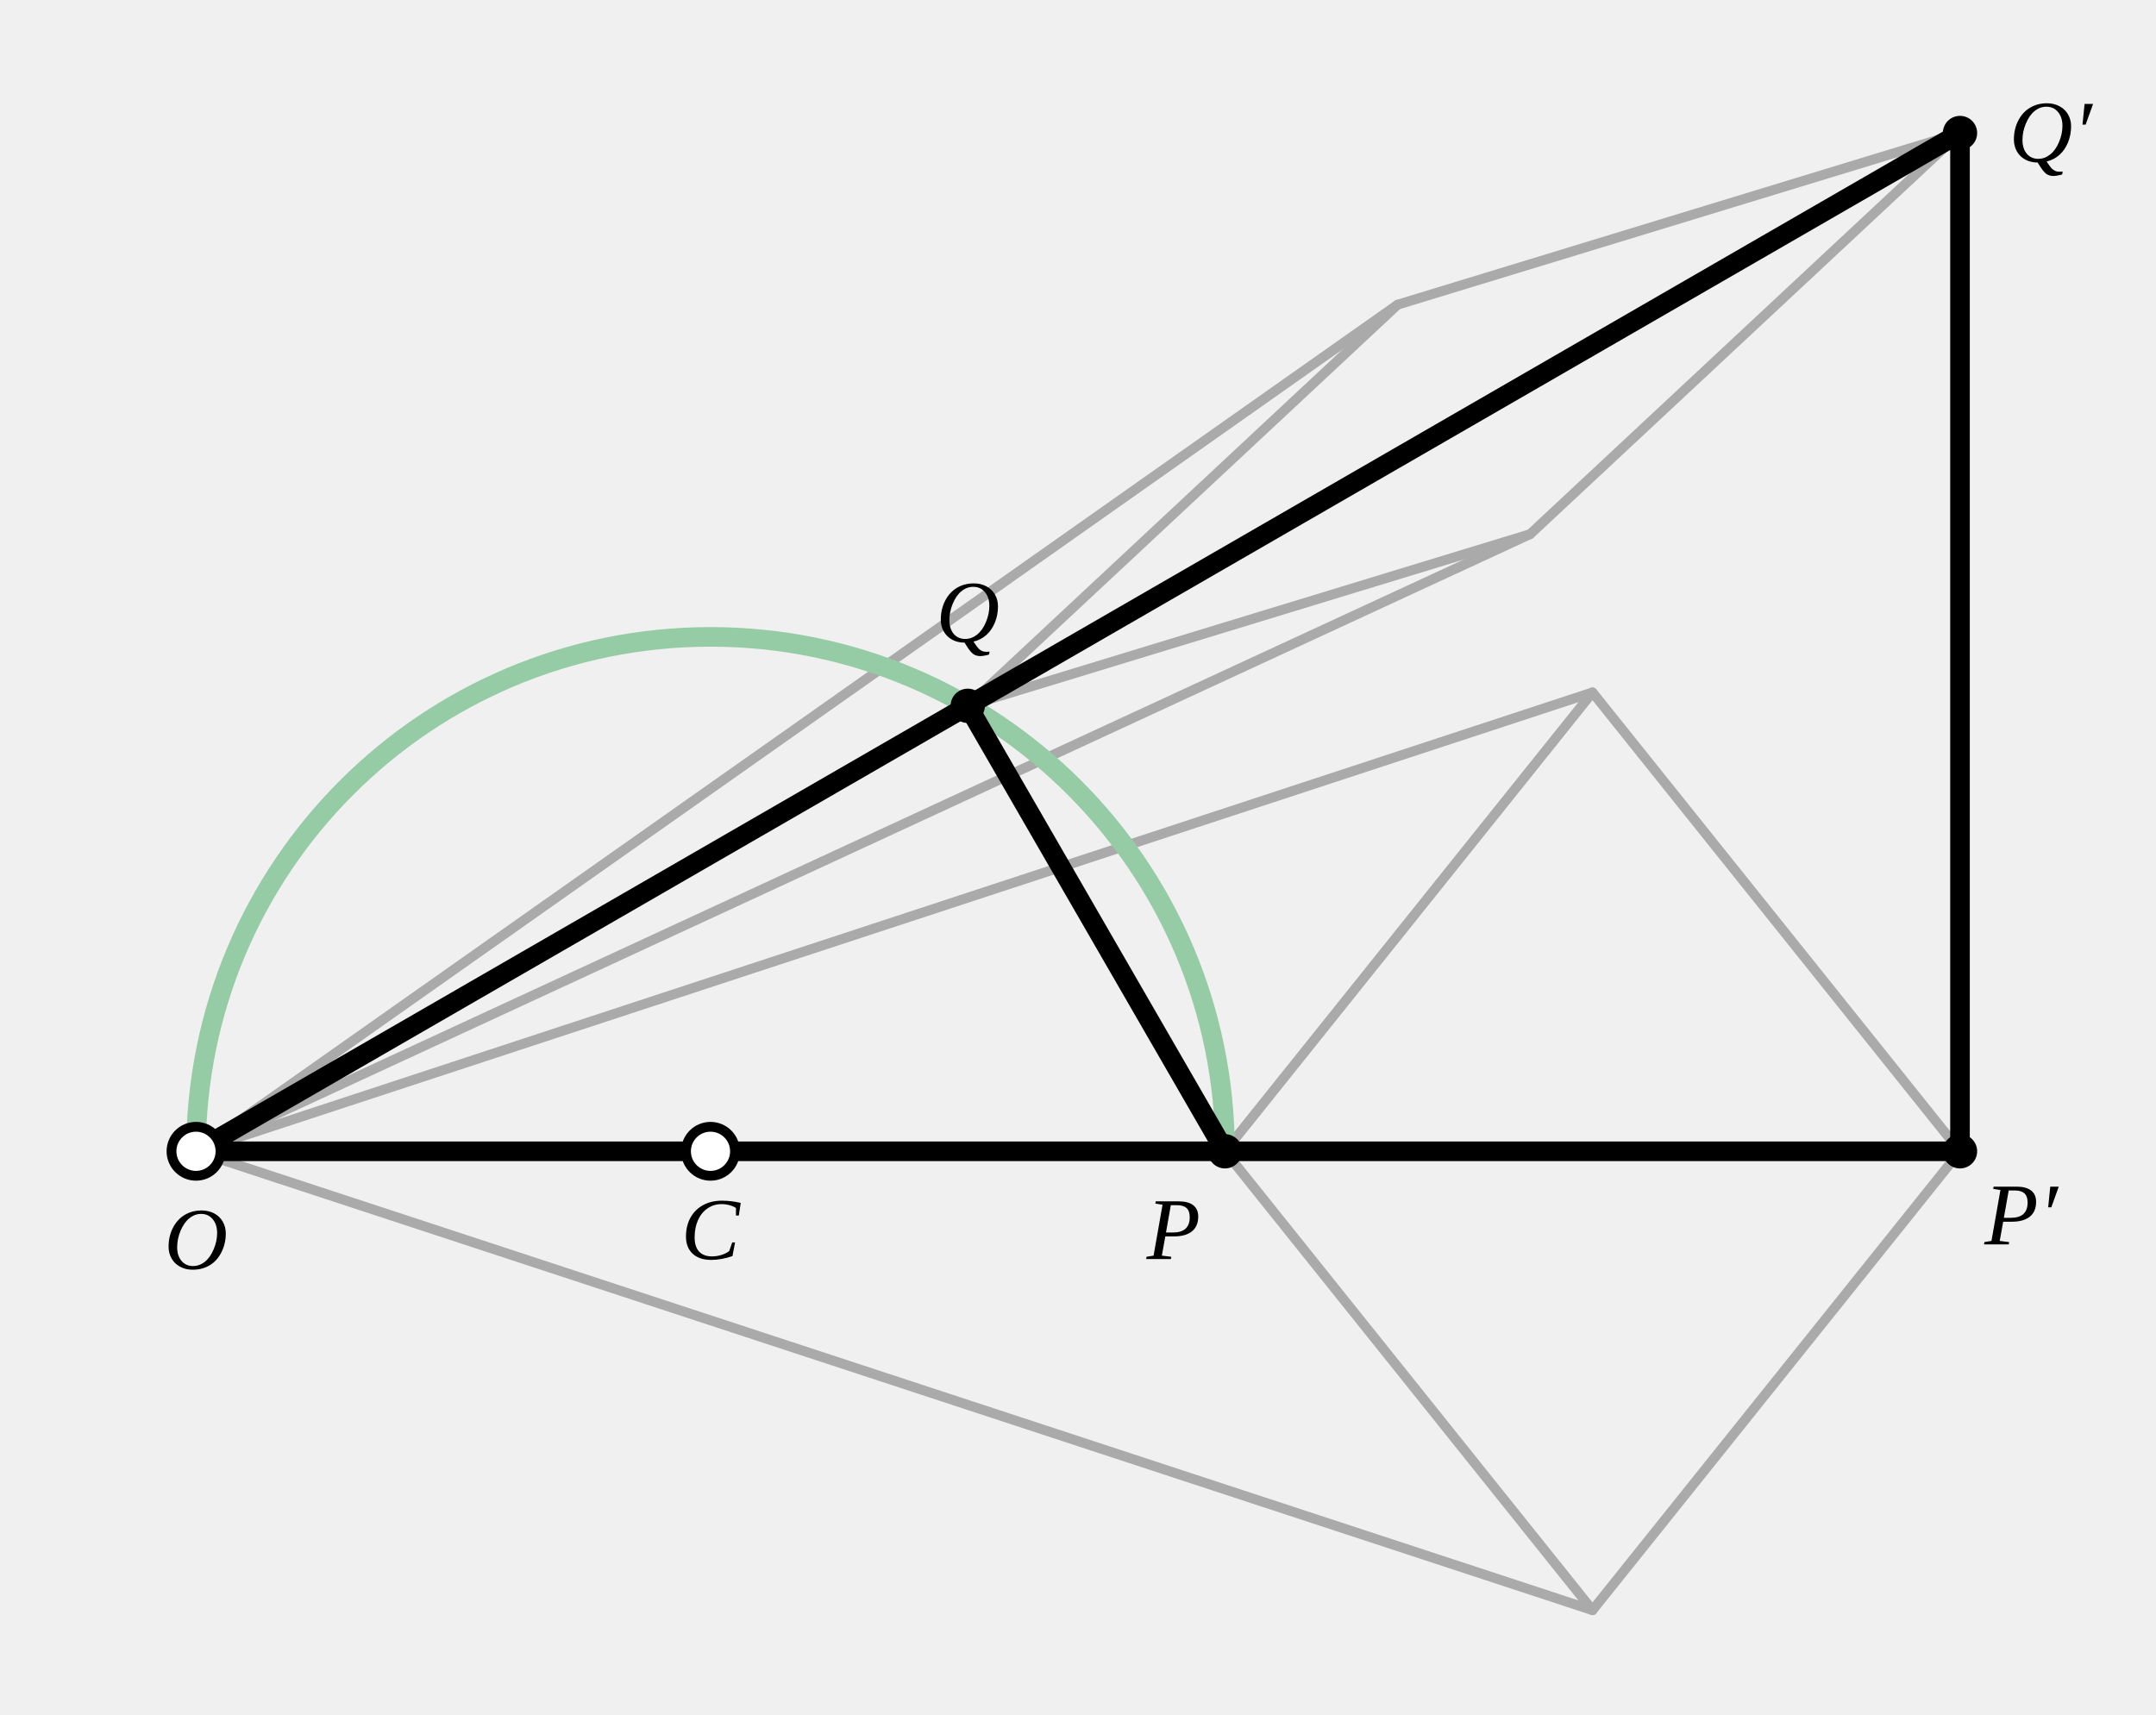
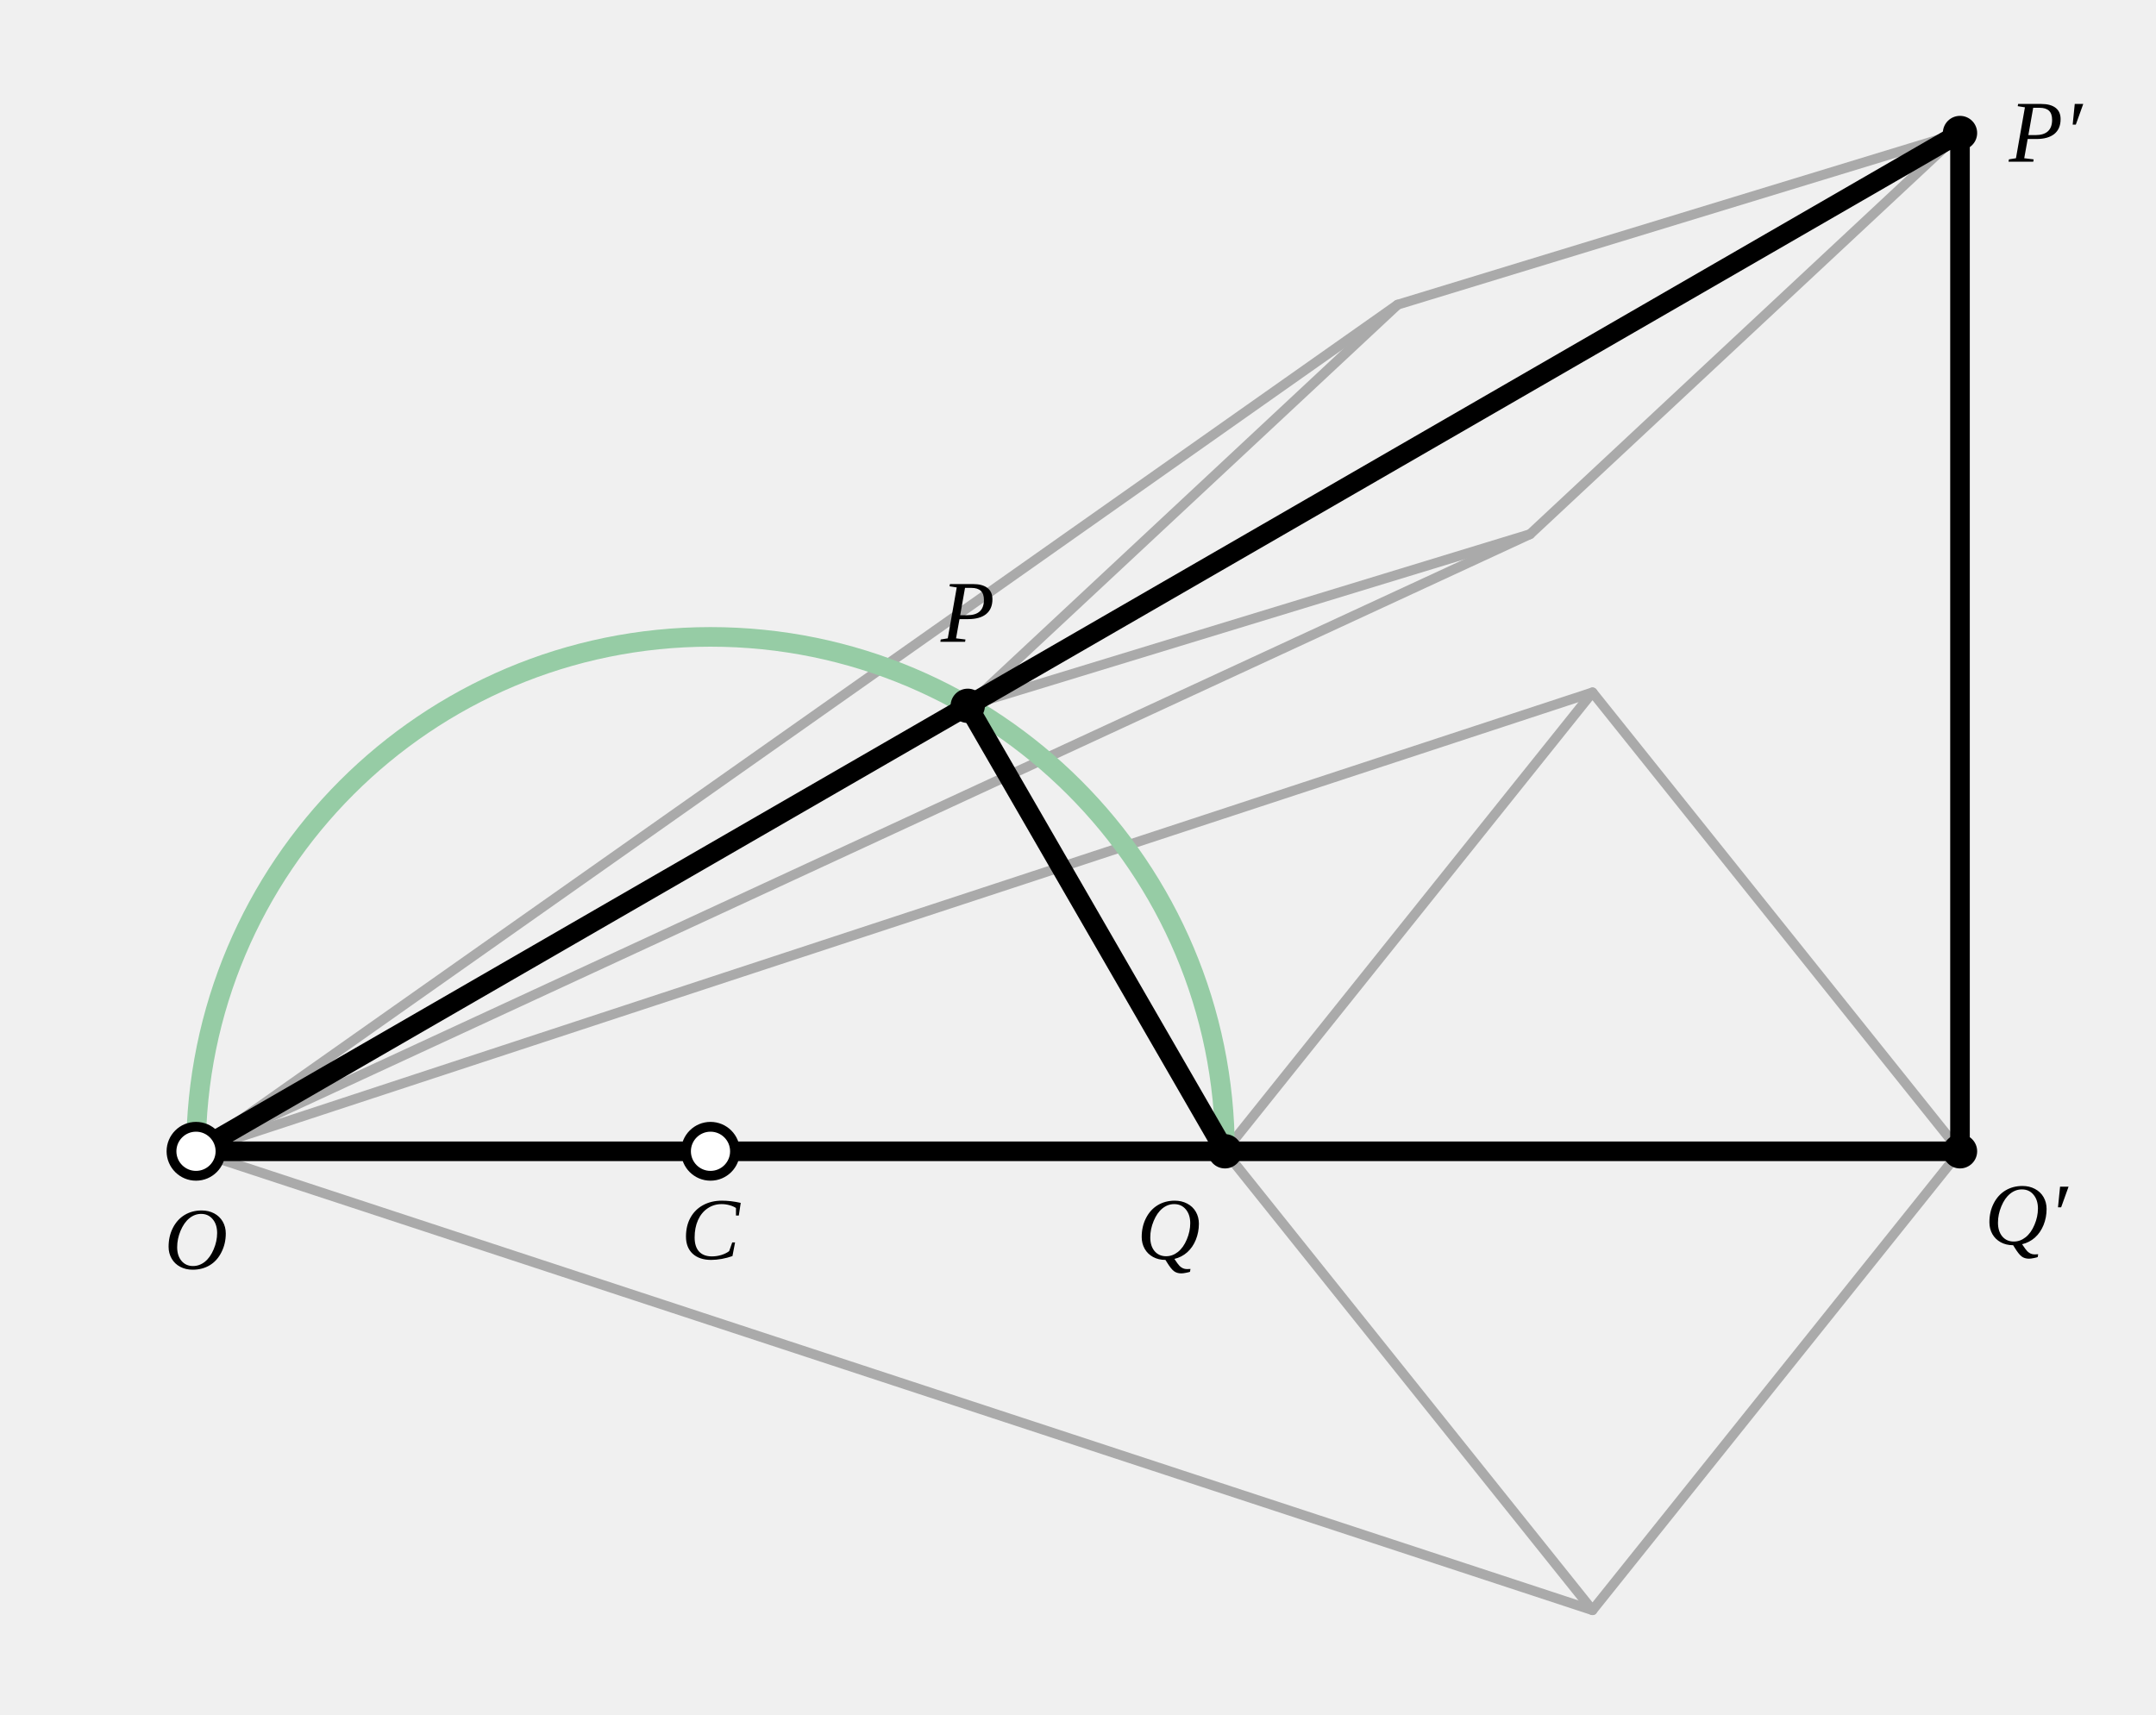
<svg xmlns="http://www.w3.org/2000/svg" width="440" height="350" viewBox="0 0 440 350">
  <g transform="translate(0 95)">
    <g stroke-width="2" stroke-linecap="round" stroke-linejoin="round" fill="none" stroke="#aaa">
      <path d="M40 140 L325 46.33 M40 140 L325 233.67" />
      <path d="M250 140 L325 46.33 L400 140 L325 233.67 Z" />
      <path d="M40 140 L285.23 -32.81 M40 140 L312.27 14.03" />
      <path d="M197.5 49.07 L285.23 -32.81 L400 -67.85 L312.27 14.03 Z" />
    </g>
    <path d="M40 140 A105 105 0 0 1 250 140" fill="none" stroke="#96cca5" stroke-width="4" stroke-linecap="round" />
    <path d="M40 140 L400 140 L400 -67.85 Z M250 140 L197.5 49.07" fill="none" stroke="#000" stroke-width="4" stroke-linecap="round" stroke-linejoin="round" />
    <g fill="#000">
      <circle cx="250" cy="140" r="3.5" />
      <circle cx="400" cy="140" r="3.5" />
      <circle cx="197.5" cy="49.07" r="3.5" />
      <circle cx="400" cy="-67.85" r="3.5" />
    </g>
    <g fill="#fff" stroke="#000" stroke-width="2">
      <circle cx="40" cy="140" r="5" />
      <circle cx="145" cy="140" r="5" />
    </g>
    <g font-family="'Times New Roman', Times, serif" font-style="italic" font-size="18" fill="#000">
      <text x="40" y="164" text-anchor="middle">O</text>
-       <text x="245" y="162" text-anchor="end">P</text>
-       <text x="405" y="159">P′</text>
-       <text x="197.5" y="36" text-anchor="middle">Q</text>
-       <text x="410" y="-62">Q′</text>
+       <text x="245" y="162" text-anchor="end">Q</text>
+       <text x="405" y="159">Q′</text>
+       <text x="197.5" y="36" text-anchor="middle">P</text>
+       <text x="410" y="-62">P′</text>
      <text x="145" y="162" text-anchor="middle">C</text>
    </g>
  </g>
</svg>
